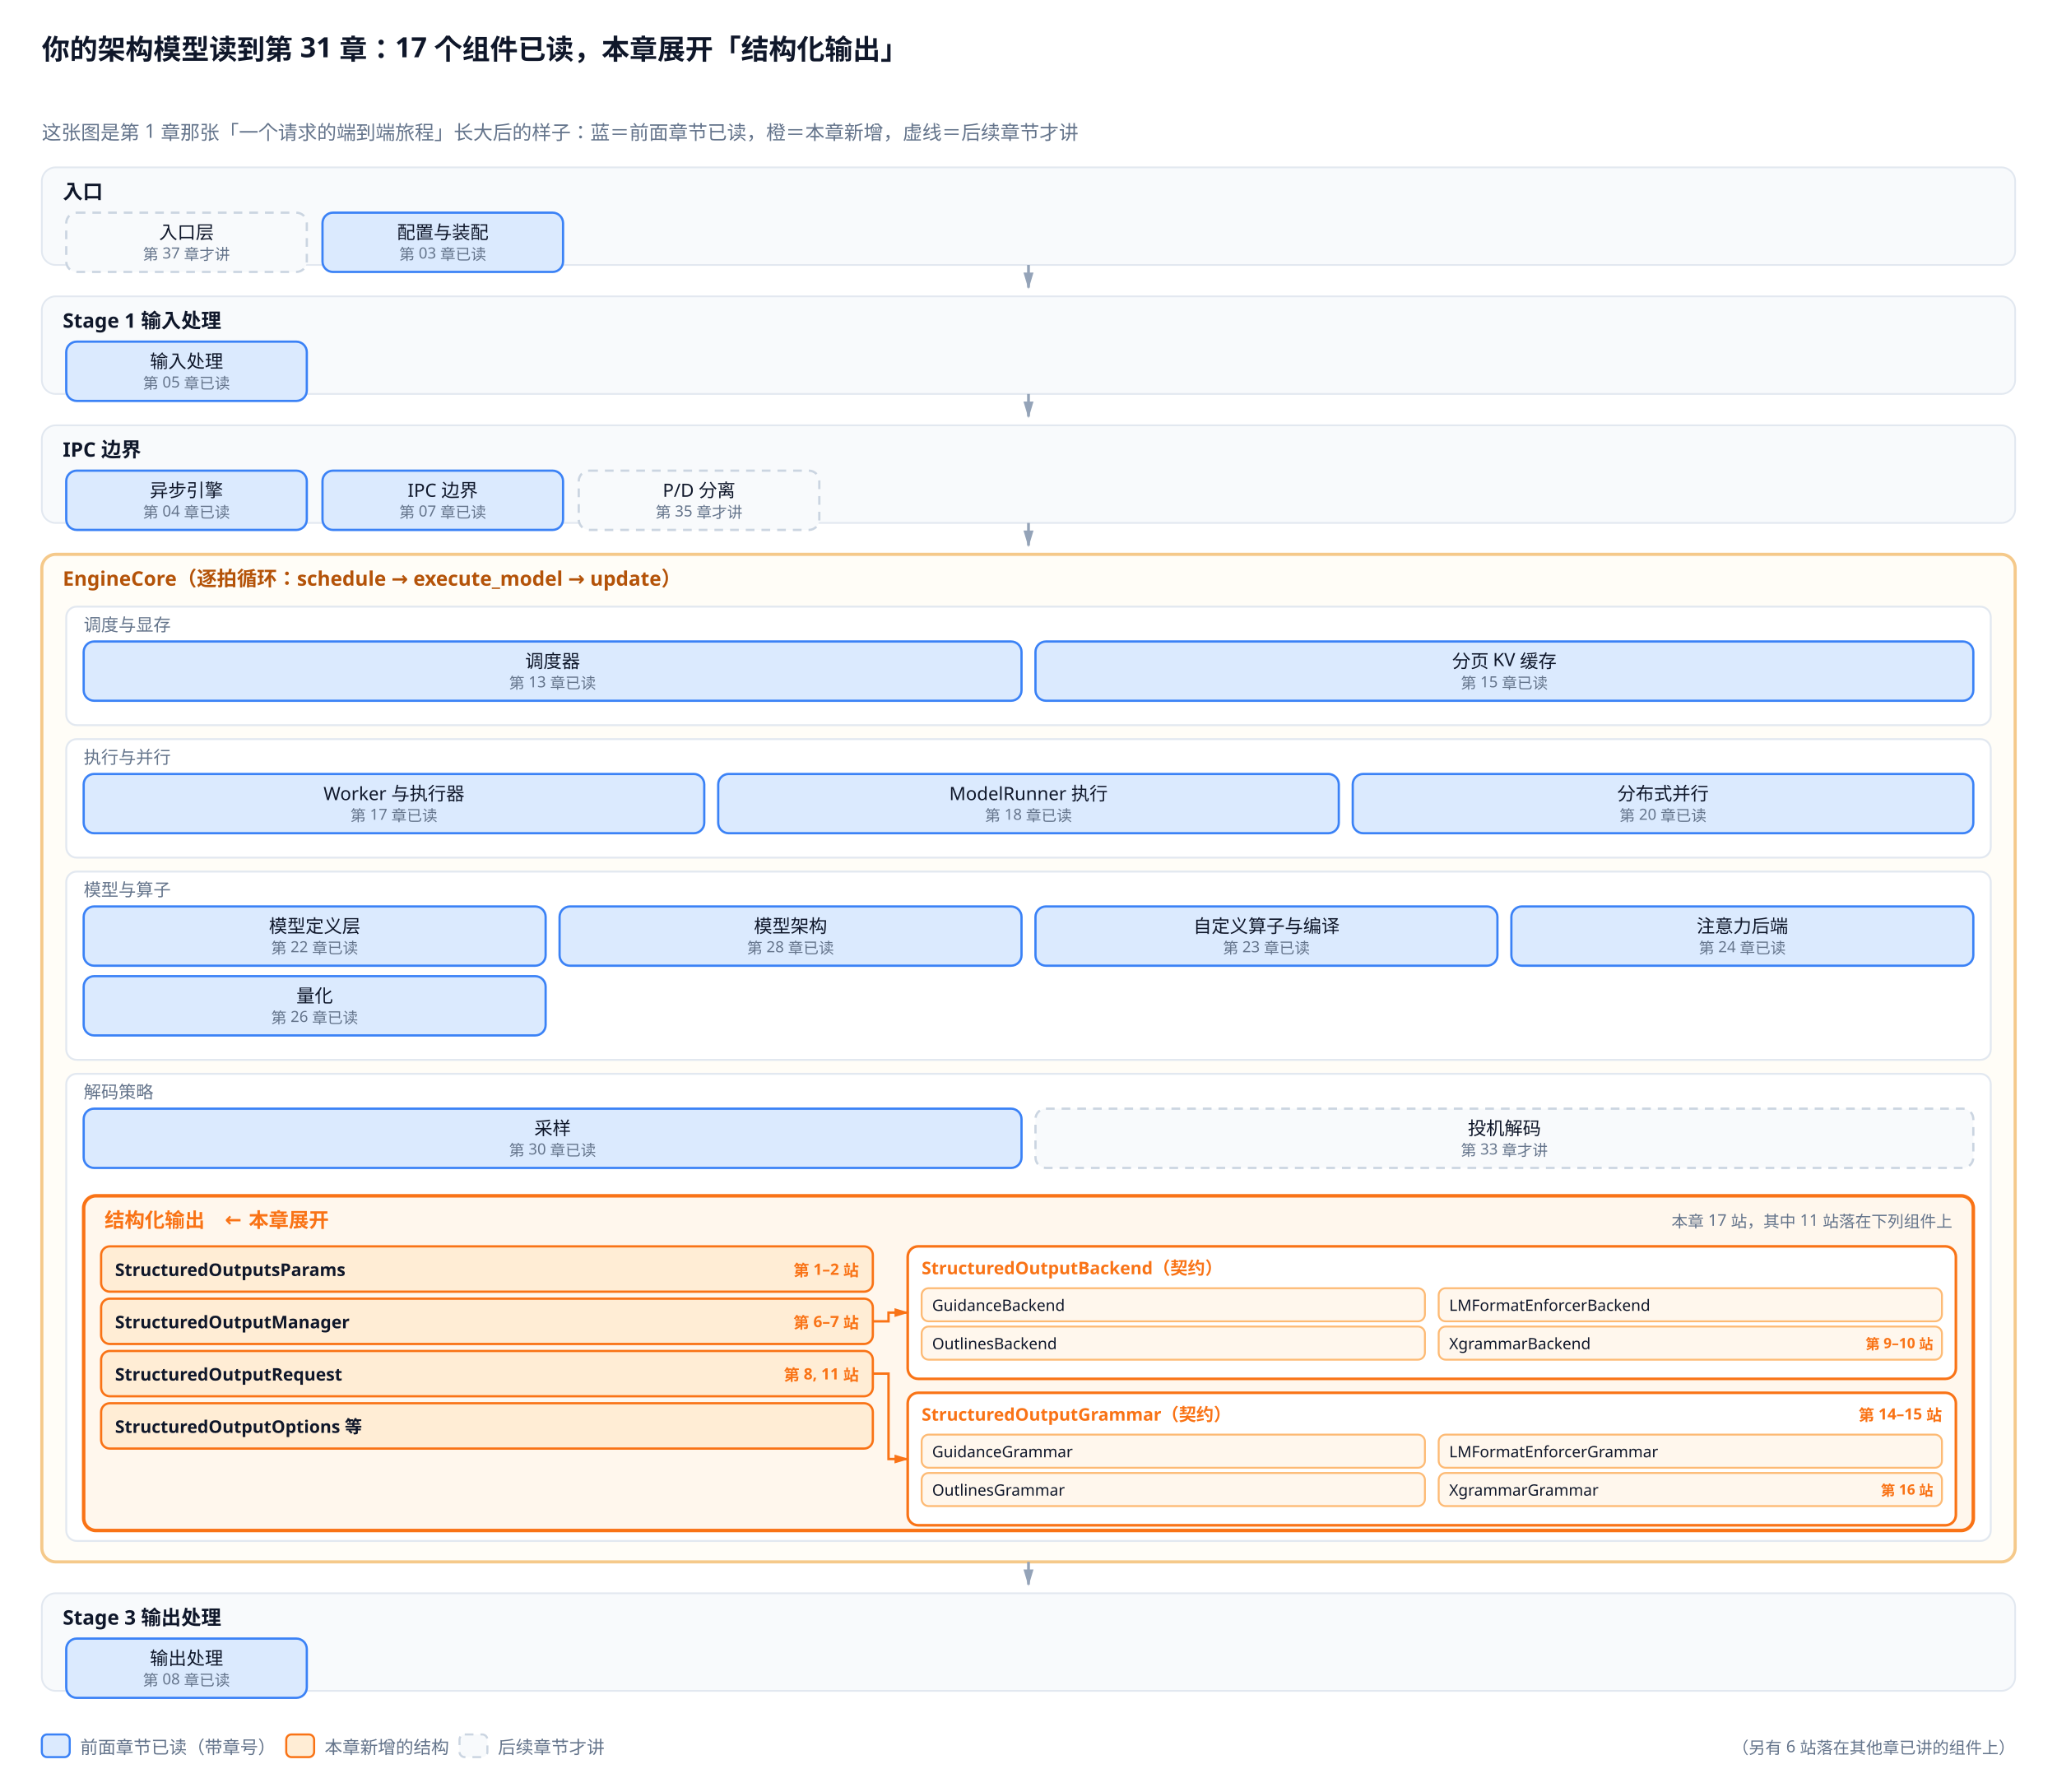
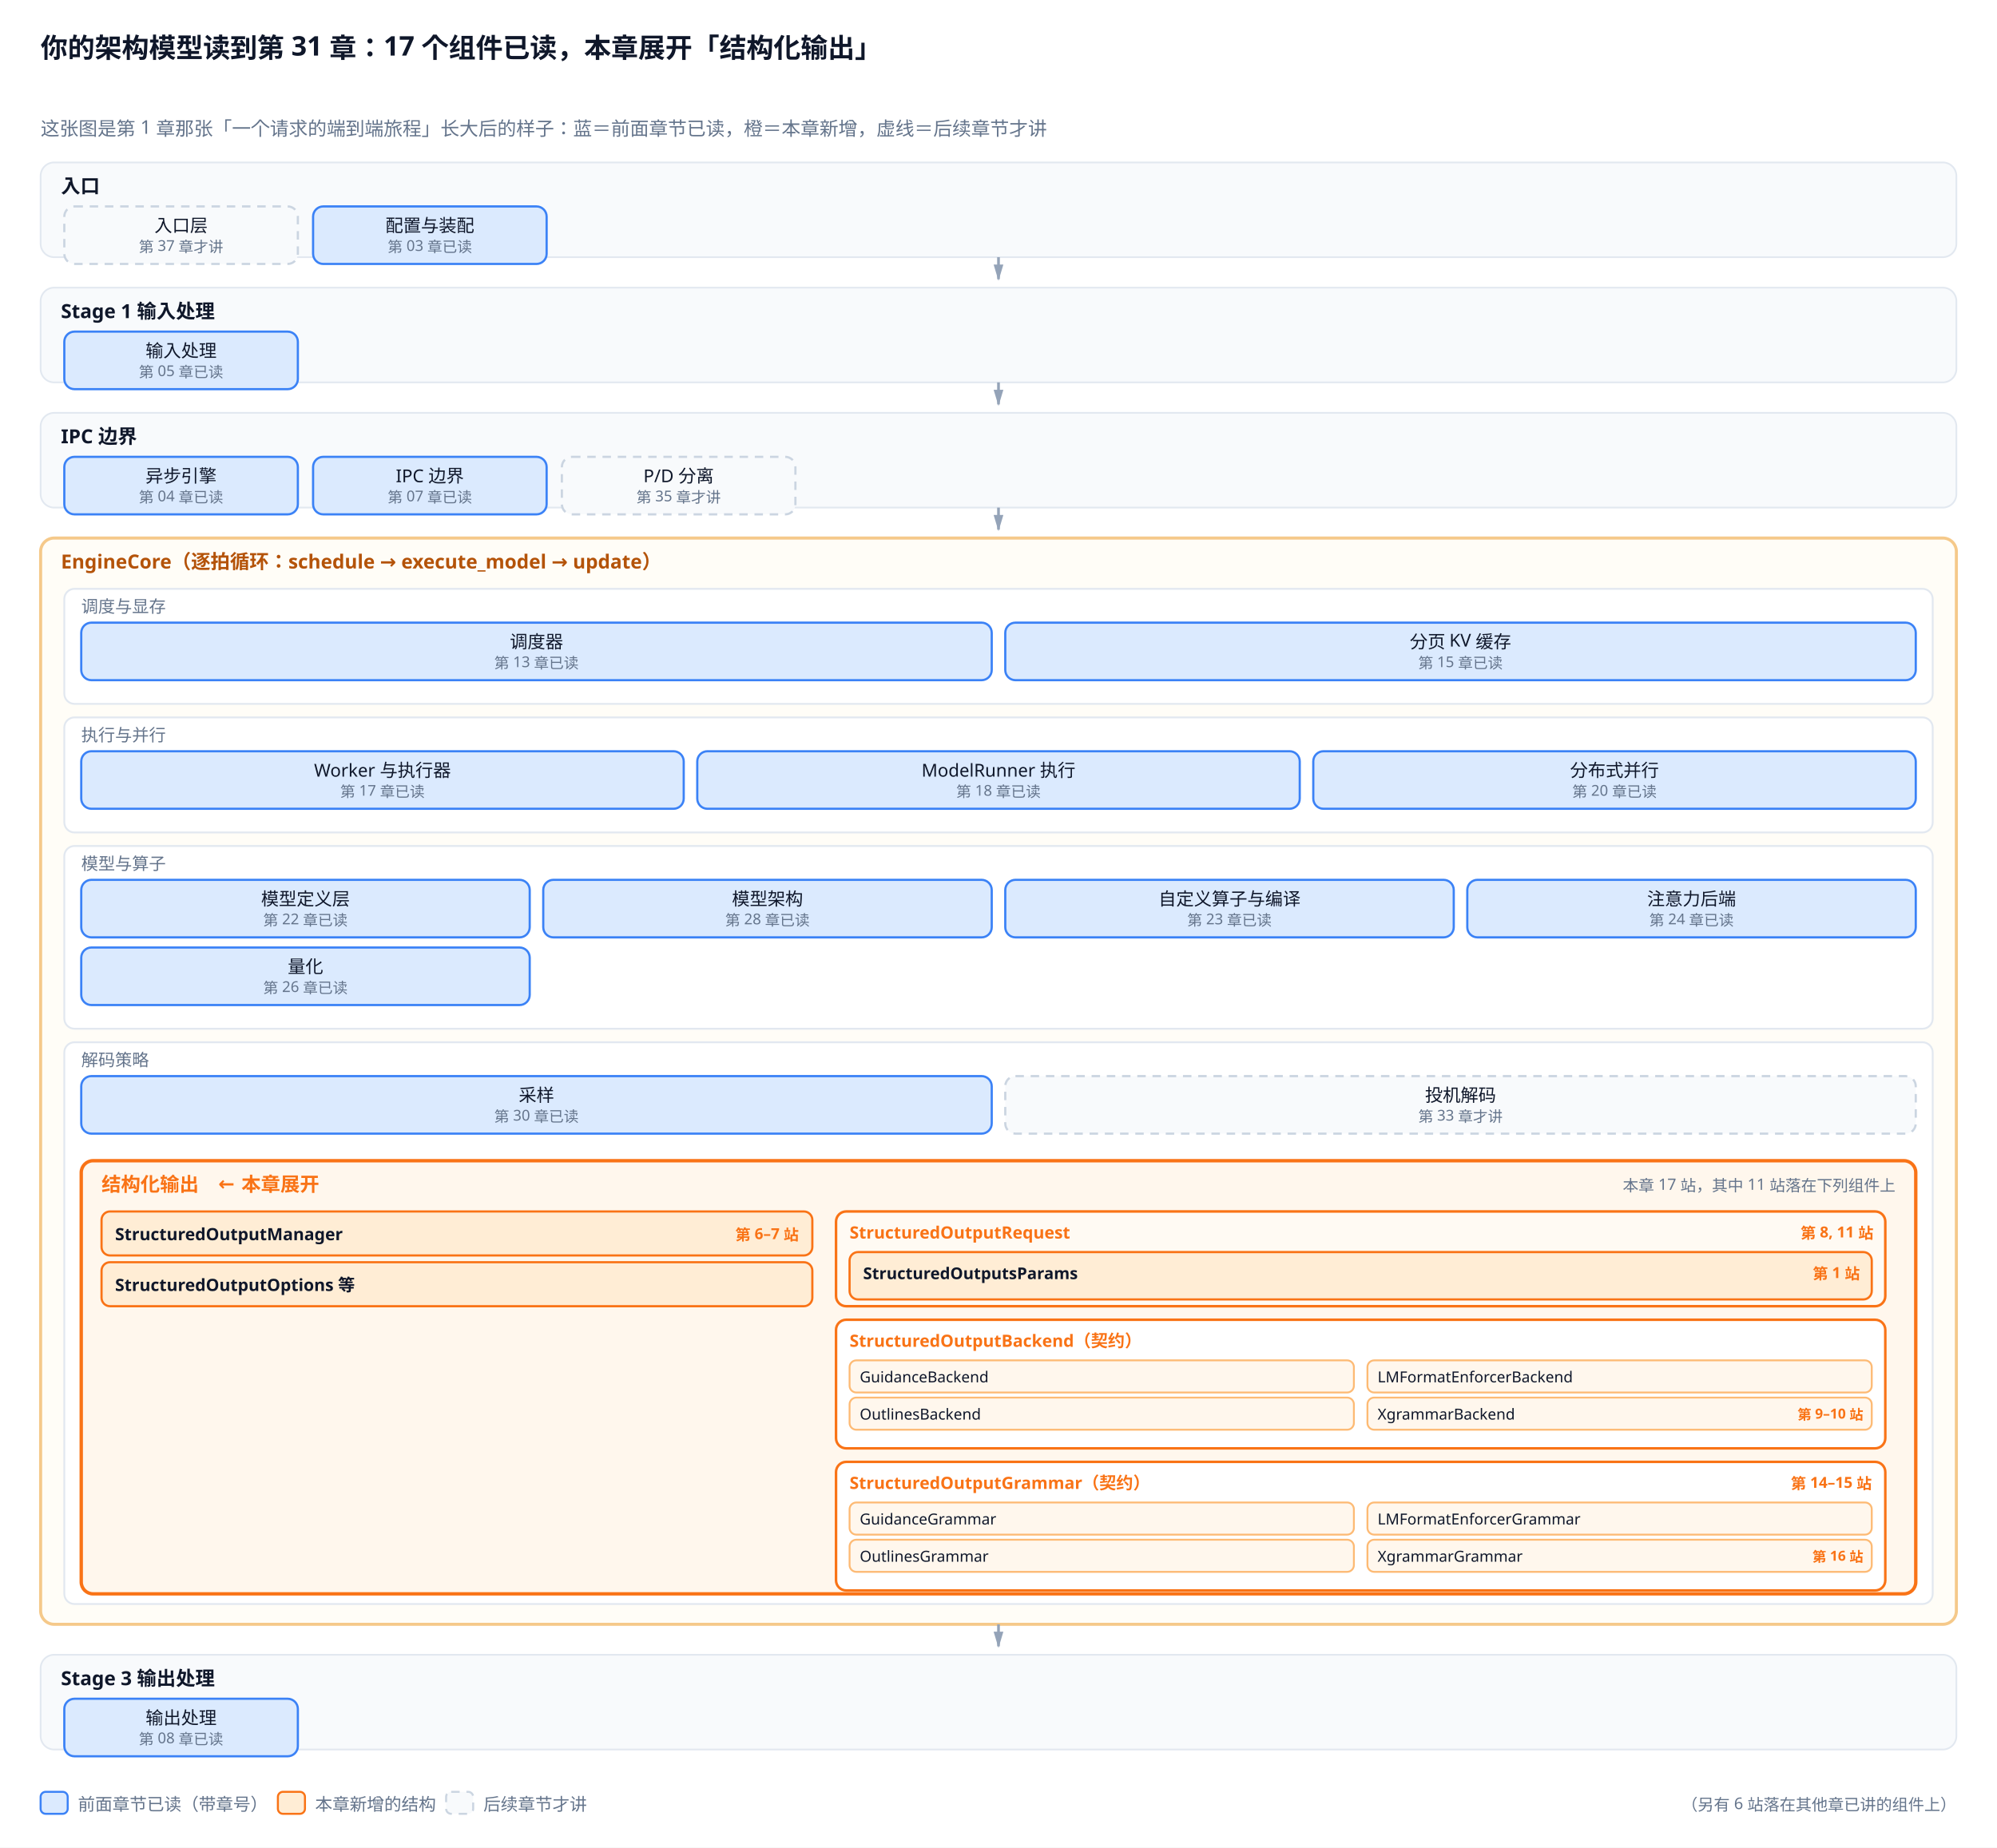
- <svg xmlns="http://www.w3.org/2000/svg" viewBox="0 0 1180 1028">
+ <svg xmlns="http://www.w3.org/2000/svg" viewBox="0 0 1180 1092">
  <defs>
    <marker id="a" viewBox="0 0 10 6" refX="9" refY="3" markerWidth="6" markerHeight="4" orient="auto">
      <path d="M0,0 L10,3 L0,6 Z" fill="#94a3b8" />
    </marker>
    <marker id="a2" viewBox="0 0 10 6" refX="9" refY="3" markerWidth="6" markerHeight="4" orient="auto">
      <path d="M0,0 L10,3 L0,6 Z" fill="#f97316" />
    </marker>
  </defs>
-   <rect width="1180" height="1028" fill="white" />
+   <rect width="1180" height="1092" fill="white" />
  <text x="24" y="34" font-family="sans-serif" font-size="16" fill="#0f172a" font-weight="bold">你的架构模型读到第 31 章：17 个组件已读，本章展开「结构化输出」</text>
  <text x="24.0" y="80.0" font-family="sans-serif" font-size="11.2" fill="#64748b" text-anchor="start">这张图是第 1 章那张「一个请求的端到端旅程」长大后的样子：蓝＝前面章节已读，橙＝本章新增，虚线＝后续章节才讲</text>
  <rect x="24.0" y="96.0" width="1132.0" height="56.0" rx="8" fill="#f8fafc" stroke="#e2e8f0" stroke-width="1.0" />
  <text x="36.0" y="114.0" font-family="sans-serif" font-size="11.5" fill="#0f172a" text-anchor="start" font-weight="bold">入口</text>
  <rect x="38.0" y="122.0" width="138.0" height="34.0" rx="6" fill="#f8fafc" stroke="#cbd5e1" stroke-width="1.3" stroke-dasharray="5,4" />
  <text x="107.0" y="137.0" font-family="sans-serif" font-size="10.5" fill="#0f172a" text-anchor="middle">入口层</text>
  <text x="107.0" y="149.0" font-family="sans-serif" font-size="8.8" fill="#64748b" text-anchor="middle">第 37 章才讲</text>
  <rect x="185.0" y="122.0" width="138.0" height="34.0" rx="6" fill="#dbeafe" stroke="#3b82f6" stroke-width="1.3" />
  <text x="254.0" y="137.0" font-family="sans-serif" font-size="10.5" fill="#0f172a" text-anchor="middle">配置与装配</text>
  <text x="254.0" y="149.0" font-family="sans-serif" font-size="8.8" fill="#64748b" text-anchor="middle">第 03 章已读</text>
  <path d="M590.0,152.0 L590.0,165.0" stroke="#94a3b8" stroke-width="1.6" marker-end="url(#a)" />
  <rect x="24.0" y="170.0" width="1132.0" height="56.0" rx="8" fill="#f8fafc" stroke="#e2e8f0" stroke-width="1.0" />
  <text x="36.0" y="188.0" font-family="sans-serif" font-size="11.5" fill="#0f172a" text-anchor="start" font-weight="bold">Stage 1 输入处理</text>
  <rect x="38.0" y="196.0" width="138.0" height="34.0" rx="6" fill="#dbeafe" stroke="#3b82f6" stroke-width="1.3" />
  <text x="107.0" y="211.0" font-family="sans-serif" font-size="10.5" fill="#0f172a" text-anchor="middle">输入处理</text>
  <text x="107.0" y="223.0" font-family="sans-serif" font-size="8.8" fill="#64748b" text-anchor="middle">第 05 章已读</text>
  <path d="M590.0,226.0 L590.0,239.0" stroke="#94a3b8" stroke-width="1.6" marker-end="url(#a)" />
  <rect x="24.0" y="244.0" width="1132.0" height="56.0" rx="8" fill="#f8fafc" stroke="#e2e8f0" stroke-width="1.0" />
  <text x="36.0" y="262.0" font-family="sans-serif" font-size="11.5" fill="#0f172a" text-anchor="start" font-weight="bold">IPC 边界</text>
  <rect x="38.0" y="270.0" width="138.0" height="34.0" rx="6" fill="#dbeafe" stroke="#3b82f6" stroke-width="1.3" />
  <text x="107.0" y="285.0" font-family="sans-serif" font-size="10.5" fill="#0f172a" text-anchor="middle">异步引擎</text>
  <text x="107.0" y="297.0" font-family="sans-serif" font-size="8.8" fill="#64748b" text-anchor="middle">第 04 章已读</text>
  <rect x="185.0" y="270.0" width="138.0" height="34.0" rx="6" fill="#dbeafe" stroke="#3b82f6" stroke-width="1.3" />
  <text x="254.0" y="285.0" font-family="sans-serif" font-size="10.5" fill="#0f172a" text-anchor="middle">IPC 边界</text>
  <text x="254.0" y="297.0" font-family="sans-serif" font-size="8.8" fill="#64748b" text-anchor="middle">第 07 章已读</text>
  <rect x="332.0" y="270.0" width="138.0" height="34.0" rx="6" fill="#f8fafc" stroke="#cbd5e1" stroke-width="1.3" stroke-dasharray="5,4" />
  <text x="401.0" y="285.0" font-family="sans-serif" font-size="10.5" fill="#0f172a" text-anchor="middle">P/D 分离</text>
  <text x="401.0" y="297.0" font-family="sans-serif" font-size="8.8" fill="#64748b" text-anchor="middle">第 35 章才讲</text>
  <path d="M590.0,300.0 L590.0,313.0" stroke="#94a3b8" stroke-width="1.6" marker-end="url(#a)" />
-   <rect x="24.0" y="318.0" width="1132.0" height="578.0" rx="8" fill="#fffdf7" stroke="#f5c98a" stroke-width="1.8" />
+   <rect x="24.0" y="318.0" width="1132.0" height="642.0" rx="8" fill="#fffdf7" stroke="#f5c98a" stroke-width="1.8" />
  <text x="36.0" y="336.0" font-family="sans-serif" font-size="11.5" fill="#b45309" text-anchor="start" font-weight="bold">EngineCore（逐拍循环：schedule → execute_model → update）</text>
  <rect x="38.0" y="348.0" width="1104.0" height="68.0" rx="6" fill="#ffffff" stroke="#e2e8f0" stroke-width="1.1" />
  <text x="48.0" y="362.0" font-family="sans-serif" font-size="10" fill="#64748b" text-anchor="start">调度与显存</text>
  <rect x="48.0" y="368.0" width="538.0" height="34.0" rx="6" fill="#dbeafe" stroke="#3b82f6" stroke-width="1.3" />
  <text x="317.0" y="383.0" font-family="sans-serif" font-size="10.5" fill="#0f172a" text-anchor="middle">调度器</text>
  <text x="317.0" y="395.0" font-family="sans-serif" font-size="8.8" fill="#64748b" text-anchor="middle">第 13 章已读</text>
  <rect x="594.0" y="368.0" width="538.0" height="34.0" rx="6" fill="#dbeafe" stroke="#3b82f6" stroke-width="1.3" />
  <text x="863.0" y="383.0" font-family="sans-serif" font-size="10.5" fill="#0f172a" text-anchor="middle">分页 KV 缓存</text>
  <text x="863.0" y="395.0" font-family="sans-serif" font-size="8.8" fill="#64748b" text-anchor="middle">第 15 章已读</text>
  <rect x="38.0" y="424.0" width="1104.0" height="68.0" rx="6" fill="#ffffff" stroke="#e2e8f0" stroke-width="1.1" />
  <text x="48.0" y="438.0" font-family="sans-serif" font-size="10" fill="#64748b" text-anchor="start">执行与并行</text>
  <rect x="48.0" y="444.0" width="356.0" height="34.0" rx="6" fill="#dbeafe" stroke="#3b82f6" stroke-width="1.3" />
  <text x="226.0" y="459.0" font-family="sans-serif" font-size="10.5" fill="#0f172a" text-anchor="middle">Worker 与执行器</text>
  <text x="226.0" y="471.0" font-family="sans-serif" font-size="8.8" fill="#64748b" text-anchor="middle">第 17 章已读</text>
  <rect x="412.0" y="444.0" width="356.0" height="34.0" rx="6" fill="#dbeafe" stroke="#3b82f6" stroke-width="1.3" />
  <text x="590.0" y="459.0" font-family="sans-serif" font-size="10.5" fill="#0f172a" text-anchor="middle">ModelRunner 执行</text>
  <text x="590.0" y="471.0" font-family="sans-serif" font-size="8.8" fill="#64748b" text-anchor="middle">第 18 章已读</text>
  <rect x="776.0" y="444.0" width="356.0" height="34.0" rx="6" fill="#dbeafe" stroke="#3b82f6" stroke-width="1.3" />
  <text x="954.0" y="459.0" font-family="sans-serif" font-size="10.5" fill="#0f172a" text-anchor="middle">分布式并行</text>
  <text x="954.0" y="471.0" font-family="sans-serif" font-size="8.8" fill="#64748b" text-anchor="middle">第 20 章已读</text>
  <rect x="38.0" y="500.0" width="1104.0" height="108.0" rx="6" fill="#ffffff" stroke="#e2e8f0" stroke-width="1.1" />
  <text x="48.0" y="514.0" font-family="sans-serif" font-size="10" fill="#64748b" text-anchor="start">模型与算子</text>
  <rect x="48.0" y="520.0" width="265.0" height="34.0" rx="6" fill="#dbeafe" stroke="#3b82f6" stroke-width="1.3" />
  <text x="180.5" y="535.0" font-family="sans-serif" font-size="10.5" fill="#0f172a" text-anchor="middle">模型定义层</text>
  <text x="180.5" y="547.0" font-family="sans-serif" font-size="8.8" fill="#64748b" text-anchor="middle">第 22 章已读</text>
  <rect x="321.0" y="520.0" width="265.0" height="34.0" rx="6" fill="#dbeafe" stroke="#3b82f6" stroke-width="1.3" />
  <text x="453.5" y="535.0" font-family="sans-serif" font-size="10.5" fill="#0f172a" text-anchor="middle">模型架构</text>
  <text x="453.5" y="547.0" font-family="sans-serif" font-size="8.8" fill="#64748b" text-anchor="middle">第 28 章已读</text>
  <rect x="594.0" y="520.0" width="265.0" height="34.0" rx="6" fill="#dbeafe" stroke="#3b82f6" stroke-width="1.3" />
  <text x="726.5" y="535.0" font-family="sans-serif" font-size="10.5" fill="#0f172a" text-anchor="middle">自定义算子与编译</text>
  <text x="726.5" y="547.0" font-family="sans-serif" font-size="8.8" fill="#64748b" text-anchor="middle">第 23 章已读</text>
  <rect x="867.0" y="520.0" width="265.0" height="34.0" rx="6" fill="#dbeafe" stroke="#3b82f6" stroke-width="1.3" />
  <text x="999.5" y="535.0" font-family="sans-serif" font-size="10.5" fill="#0f172a" text-anchor="middle">注意力后端</text>
  <text x="999.5" y="547.0" font-family="sans-serif" font-size="8.8" fill="#64748b" text-anchor="middle">第 24 章已读</text>
  <rect x="48.0" y="560.0" width="265.0" height="34.0" rx="6" fill="#dbeafe" stroke="#3b82f6" stroke-width="1.3" />
  <text x="180.5" y="575.0" font-family="sans-serif" font-size="10.5" fill="#0f172a" text-anchor="middle">量化</text>
  <text x="180.5" y="587.0" font-family="sans-serif" font-size="8.8" fill="#64748b" text-anchor="middle">第 26 章已读</text>
-   <rect x="38.0" y="616.0" width="1104.0" height="268.0" rx="6" fill="#ffffff" stroke="#e2e8f0" stroke-width="1.1" />
+   <rect x="38.0" y="616.0" width="1104.0" height="332.0" rx="6" fill="#ffffff" stroke="#e2e8f0" stroke-width="1.1" />
  <text x="48.0" y="630.0" font-family="sans-serif" font-size="10" fill="#64748b" text-anchor="start">解码策略</text>
  <rect x="48.0" y="636.0" width="538.0" height="34.0" rx="6" fill="#dbeafe" stroke="#3b82f6" stroke-width="1.3" />
  <text x="317.0" y="651.0" font-family="sans-serif" font-size="10.5" fill="#0f172a" text-anchor="middle">采样</text>
  <text x="317.0" y="663.0" font-family="sans-serif" font-size="8.8" fill="#64748b" text-anchor="middle">第 30 章已读</text>
  <rect x="594.0" y="636.0" width="538.0" height="34.0" rx="6" fill="#f8fafc" stroke="#cbd5e1" stroke-width="1.3" stroke-dasharray="5,4" />
  <text x="863.0" y="651.0" font-family="sans-serif" font-size="10.5" fill="#0f172a" text-anchor="middle">投机解码</text>
  <text x="863.0" y="663.0" font-family="sans-serif" font-size="8.8" fill="#64748b" text-anchor="middle">第 33 章才讲</text>
-   <rect x="48.0" y="686.0" width="1084.0" height="192.0" rx="7" fill="#fff7ed" stroke="#f97316" stroke-width="2.0" />
+   <rect x="48.0" y="686.0" width="1084.0" height="256.0" rx="7" fill="#fff7ed" stroke="#f97316" stroke-width="2.0" />
  <text x="60.0" y="704.0" font-family="sans-serif" font-size="11.5" fill="#f97316" text-anchor="start" font-weight="bold">结构化输出　← 本章展开</text>
  <text x="1120.0" y="704.0" font-family="sans-serif" font-size="9.3" fill="#64748b" text-anchor="end">本章 17 站，其中 11 站落在下列组件上</text>
-   <rect x="58.0" y="715.0" width="442.7" height="26.0" rx="5" fill="#ffedd5" stroke="#f97316" stroke-width="1.3" />
-   <text x="66.0" y="732.0" font-family="sans-serif" font-size="10" fill="#0f172a" text-anchor="start" font-weight="bold">StructuredOutputsParams</text>
-   <text x="492.7" y="732.0" font-family="sans-serif" font-size="9" fill="#f97316" text-anchor="end" font-weight="bold">第 1–2 站</text>
-   <rect x="58.0" y="745.0" width="442.7" height="26.0" rx="5" fill="#ffedd5" stroke="#f97316" stroke-width="1.3" />
-   <text x="66.0" y="762.0" font-family="sans-serif" font-size="10" fill="#0f172a" text-anchor="start" font-weight="bold">StructuredOutputManager</text>
-   <text x="492.7" y="762.0" font-family="sans-serif" font-size="9" fill="#f97316" text-anchor="end" font-weight="bold">第 6–7 站</text>
-   <rect x="58.0" y="775.0" width="442.7" height="26.0" rx="5" fill="#ffedd5" stroke="#f97316" stroke-width="1.3" />
-   <text x="66.0" y="792.0" font-family="sans-serif" font-size="10" fill="#0f172a" text-anchor="start" font-weight="bold">StructuredOutputRequest</text>
-   <text x="492.7" y="792.0" font-family="sans-serif" font-size="9" fill="#f97316" text-anchor="end" font-weight="bold">第 8, 11 站</text>
-   <rect x="58.0" y="805.0" width="442.7" height="26.0" rx="5" fill="#ffedd5" stroke="#f97316" stroke-width="1.3" />
-   <text x="66.0" y="822.0" font-family="sans-serif" font-size="10" fill="#0f172a" text-anchor="start" font-weight="bold">StructuredOutputOptions 等</text>
-   <rect x="520.7" y="715.0" width="601.3" height="76.0" rx="6" fill="#ffffff" stroke="#f97316" stroke-width="1.5" />
-   <text x="528.7" y="731.0" font-family="sans-serif" font-size="10" fill="#f97316" text-anchor="start" font-weight="bold">StructuredOutputBackend（契约）</text>
-   <rect x="528.7" y="739.0" width="288.7" height="19.0" rx="4" fill="#fff7ed" stroke="#fdba74" stroke-width="1.1" />
-   <text x="534.7" y="752.0" font-family="sans-serif" font-size="9" fill="#0f172a" text-anchor="start">GuidanceBackend</text>
-   <rect x="825.3" y="739.0" width="288.7" height="19.0" rx="4" fill="#fff7ed" stroke="#fdba74" stroke-width="1.1" />
-   <text x="831.3" y="752.0" font-family="sans-serif" font-size="9" fill="#0f172a" text-anchor="start">LMFormatEnforcerBackend</text>
-   <rect x="528.7" y="761.0" width="288.7" height="19.0" rx="4" fill="#fff7ed" stroke="#fdba74" stroke-width="1.1" />
-   <text x="534.7" y="774.0" font-family="sans-serif" font-size="9" fill="#0f172a" text-anchor="start">OutlinesBackend</text>
-   <rect x="825.3" y="761.0" width="288.7" height="19.0" rx="4" fill="#fff7ed" stroke="#fdba74" stroke-width="1.1" />
-   <text x="831.3" y="774.0" font-family="sans-serif" font-size="9" fill="#0f172a" text-anchor="start">XgrammarBackend</text>
-   <text x="1109.0" y="774.0" font-family="sans-serif" font-size="8.2" fill="#f97316" text-anchor="end" font-weight="bold">第 9–10 站</text>
-   <rect x="520.7" y="799.0" width="601.3" height="76.0" rx="6" fill="#ffffff" stroke="#f97316" stroke-width="1.5" />
-   <text x="528.7" y="815.0" font-family="sans-serif" font-size="10" fill="#f97316" text-anchor="start" font-weight="bold">StructuredOutputGrammar（契约）</text>
-   <text x="1114.0" y="815.0" font-family="sans-serif" font-size="9" fill="#f97316" text-anchor="end" font-weight="bold">第 14–15 站</text>
-   <rect x="528.7" y="823.0" width="288.7" height="19.0" rx="4" fill="#fff7ed" stroke="#fdba74" stroke-width="1.1" />
-   <text x="534.7" y="836.0" font-family="sans-serif" font-size="9" fill="#0f172a" text-anchor="start">GuidanceGrammar</text>
-   <rect x="825.3" y="823.0" width="288.7" height="19.0" rx="4" fill="#fff7ed" stroke="#fdba74" stroke-width="1.1" />
-   <text x="831.3" y="836.0" font-family="sans-serif" font-size="9" fill="#0f172a" text-anchor="start">LMFormatEnforcerGrammar</text>
-   <rect x="528.7" y="845.0" width="288.7" height="19.0" rx="4" fill="#fff7ed" stroke="#fdba74" stroke-width="1.1" />
-   <text x="534.7" y="858.0" font-family="sans-serif" font-size="9" fill="#0f172a" text-anchor="start">OutlinesGrammar</text>
-   <rect x="825.3" y="845.0" width="288.7" height="19.0" rx="4" fill="#fff7ed" stroke="#fdba74" stroke-width="1.1" />
-   <text x="831.3" y="858.0" font-family="sans-serif" font-size="9" fill="#0f172a" text-anchor="start">XgrammarGrammar</text>
-   <text x="1109.0" y="858.0" font-family="sans-serif" font-size="8.2" fill="#f97316" text-anchor="end" font-weight="bold">第 16 站</text>
-   <path d="M500.7,758.0 L509.7,758.0 L509.7,753.0 L520.7,753.0" fill="none" stroke="#f97316" stroke-width="1.4" marker-end="url(#a2)" />
-   <path d="M500.7,788.0 L509.7,788.0 L509.7,837.0 L520.7,837.0" fill="none" stroke="#f97316" stroke-width="1.4" marker-end="url(#a2)" />
-   <path d="M590.0,896.0 L590.0,909.0" stroke="#94a3b8" stroke-width="1.6" marker-end="url(#a)" />
-   <rect x="24.0" y="914.0" width="1132.0" height="56.0" rx="8" fill="#f8fafc" stroke="#e2e8f0" stroke-width="1.0" />
-   <text x="36.0" y="932.0" font-family="sans-serif" font-size="11.5" fill="#0f172a" text-anchor="start" font-weight="bold">Stage 3 输出处理</text>
-   <rect x="38.0" y="940.0" width="138.0" height="34.0" rx="6" fill="#dbeafe" stroke="#3b82f6" stroke-width="1.3" />
-   <text x="107.0" y="955.0" font-family="sans-serif" font-size="10.5" fill="#0f172a" text-anchor="middle">输出处理</text>
-   <text x="107.0" y="967.0" font-family="sans-serif" font-size="8.8" fill="#64748b" text-anchor="middle">第 08 章已读</text>
-   <rect x="24.0" y="995.0" width="16.0" height="13.0" rx="3" fill="#dbeafe" stroke="#3b82f6" stroke-width="1.2" />
-   <text x="46.0" y="1006.0" font-family="sans-serif" font-size="10.2" fill="#64748b" text-anchor="start">前面章节已读（带章号）</text>
-   <rect x="164.2" y="995.0" width="16.0" height="13.0" rx="3" fill="#ffedd5" stroke="#f97316" stroke-width="1.2" />
-   <text x="186.2" y="1006.0" font-family="sans-serif" font-size="10.2" fill="#64748b" text-anchor="start">本章新增的结构</text>
-   <rect x="263.6" y="995.0" width="16.0" height="13.0" rx="3" fill="#f8fafc" stroke="#cbd5e1" stroke-width="1.2" stroke-dasharray="5,4" />
-   <text x="285.6" y="1006.0" font-family="sans-serif" font-size="10.2" fill="#64748b" text-anchor="start">后续章节才讲</text>
-   <text x="1156.0" y="1006.0" font-family="sans-serif" font-size="9.5" fill="#64748b" text-anchor="end">（另有 6 站落在其他章已讲的组件上）</text>
+   <rect x="60.0" y="716.0" width="420.0" height="26.0" rx="5" fill="#ffedd5" stroke="#f97316" stroke-width="1.3" />
+   <text x="68.0" y="733.0" font-family="sans-serif" font-size="10" fill="#0f172a" text-anchor="start" font-weight="bold">StructuredOutputManager</text>
+   <text x="472.0" y="733.0" font-family="sans-serif" font-size="9" fill="#f97316" text-anchor="end" font-weight="bold">第 6–7 站</text>
+   <rect x="60.0" y="746.0" width="420.0" height="26.0" rx="5" fill="#ffedd5" stroke="#f97316" stroke-width="1.3" />
+   <text x="68.0" y="763.0" font-family="sans-serif" font-size="10" fill="#0f172a" text-anchor="start" font-weight="bold">StructuredOutputOptions 等</text>
+   <rect x="494.0" y="716.0" width="620.0" height="56.0" rx="6" fill="#fffaf3" stroke="#f97316" stroke-width="1.5" />
+   <text x="502.0" y="732.0" font-family="sans-serif" font-size="10" fill="#f97316" text-anchor="start" font-weight="bold">StructuredOutputRequest</text>
+   <text x="1107.0" y="732.0" font-family="sans-serif" font-size="9" fill="#f97316" text-anchor="end" font-weight="bold">第 8, 11 站</text>
+   <rect x="502.0" y="740.0" width="604.0" height="28.0" rx="5" fill="#ffedd5" stroke="#f97316" stroke-width="1.3" />
+   <text x="510.0" y="756.0" font-family="sans-serif" font-size="9.6" fill="#0f172a" text-anchor="start" font-weight="bold">StructuredOutputsParams</text>
+   <text x="1099.0" y="756.0" font-family="sans-serif" font-size="9" fill="#f97316" text-anchor="end" font-weight="bold">第 1 站</text>
+   <rect x="494.0" y="780.0" width="620.0" height="76.0" rx="6" fill="#ffffff" stroke="#f97316" stroke-width="1.5" />
+   <text x="502.0" y="796.0" font-family="sans-serif" font-size="10" fill="#f97316" text-anchor="start" font-weight="bold">StructuredOutputBackend（契约）</text>
+   <rect x="502.0" y="804.0" width="298.0" height="19.0" rx="4" fill="#fff7ed" stroke="#fdba74" stroke-width="1.1" />
+   <text x="508.0" y="817.0" font-family="sans-serif" font-size="9" fill="#0f172a" text-anchor="start">GuidanceBackend</text>
+   <rect x="808.0" y="804.0" width="298.0" height="19.0" rx="4" fill="#fff7ed" stroke="#fdba74" stroke-width="1.1" />
+   <text x="814.0" y="817.0" font-family="sans-serif" font-size="9" fill="#0f172a" text-anchor="start">LMFormatEnforcerBackend</text>
+   <rect x="502.0" y="826.0" width="298.0" height="19.0" rx="4" fill="#fff7ed" stroke="#fdba74" stroke-width="1.1" />
+   <text x="508.0" y="839.0" font-family="sans-serif" font-size="9" fill="#0f172a" text-anchor="start">OutlinesBackend</text>
+   <rect x="808.0" y="826.0" width="298.0" height="19.0" rx="4" fill="#fff7ed" stroke="#fdba74" stroke-width="1.1" />
+   <text x="814.0" y="839.0" font-family="sans-serif" font-size="9" fill="#0f172a" text-anchor="start">XgrammarBackend</text>
+   <text x="1101.0" y="839.0" font-family="sans-serif" font-size="8.2" fill="#f97316" text-anchor="end" font-weight="bold">第 9–10 站</text>
+   <rect x="494.0" y="864.0" width="620.0" height="76.0" rx="6" fill="#ffffff" stroke="#f97316" stroke-width="1.5" />
+   <text x="502.0" y="880.0" font-family="sans-serif" font-size="10" fill="#f97316" text-anchor="start" font-weight="bold">StructuredOutputGrammar（契约）</text>
+   <text x="1106.0" y="880.0" font-family="sans-serif" font-size="9" fill="#f97316" text-anchor="end" font-weight="bold">第 14–15 站</text>
+   <rect x="502.0" y="888.0" width="298.0" height="19.0" rx="4" fill="#fff7ed" stroke="#fdba74" stroke-width="1.1" />
+   <text x="508.0" y="901.0" font-family="sans-serif" font-size="9" fill="#0f172a" text-anchor="start">GuidanceGrammar</text>
+   <rect x="808.0" y="888.0" width="298.0" height="19.0" rx="4" fill="#fff7ed" stroke="#fdba74" stroke-width="1.1" />
+   <text x="814.0" y="901.0" font-family="sans-serif" font-size="9" fill="#0f172a" text-anchor="start">LMFormatEnforcerGrammar</text>
+   <rect x="502.0" y="910.0" width="298.0" height="19.0" rx="4" fill="#fff7ed" stroke="#fdba74" stroke-width="1.1" />
+   <text x="508.0" y="923.0" font-family="sans-serif" font-size="9" fill="#0f172a" text-anchor="start">OutlinesGrammar</text>
+   <rect x="808.0" y="910.0" width="298.0" height="19.0" rx="4" fill="#fff7ed" stroke="#fdba74" stroke-width="1.1" />
+   <text x="814.0" y="923.0" font-family="sans-serif" font-size="9" fill="#0f172a" text-anchor="start">XgrammarGrammar</text>
+   <text x="1101.0" y="923.0" font-family="sans-serif" font-size="8.2" fill="#f97316" text-anchor="end" font-weight="bold">第 16 站</text>
+   <path d="M590.0,960.0 L590.0,973.0" stroke="#94a3b8" stroke-width="1.6" marker-end="url(#a)" />
+   <rect x="24.0" y="978.0" width="1132.0" height="56.0" rx="8" fill="#f8fafc" stroke="#e2e8f0" stroke-width="1.0" />
+   <text x="36.0" y="996.0" font-family="sans-serif" font-size="11.5" fill="#0f172a" text-anchor="start" font-weight="bold">Stage 3 输出处理</text>
+   <rect x="38.0" y="1004.0" width="138.0" height="34.0" rx="6" fill="#dbeafe" stroke="#3b82f6" stroke-width="1.3" />
+   <text x="107.0" y="1019.0" font-family="sans-serif" font-size="10.5" fill="#0f172a" text-anchor="middle">输出处理</text>
+   <text x="107.0" y="1031.0" font-family="sans-serif" font-size="8.8" fill="#64748b" text-anchor="middle">第 08 章已读</text>
+   <rect x="24.0" y="1059.0" width="16.0" height="13.0" rx="3" fill="#dbeafe" stroke="#3b82f6" stroke-width="1.2" />
+   <text x="46.0" y="1070.0" font-family="sans-serif" font-size="10.2" fill="#64748b" text-anchor="start">前面章节已读（带章号）</text>
+   <rect x="164.2" y="1059.0" width="16.0" height="13.0" rx="3" fill="#ffedd5" stroke="#f97316" stroke-width="1.2" />
+   <text x="186.2" y="1070.0" font-family="sans-serif" font-size="10.2" fill="#64748b" text-anchor="start">本章新增的结构</text>
+   <rect x="263.6" y="1059.0" width="16.0" height="13.0" rx="3" fill="#f8fafc" stroke="#cbd5e1" stroke-width="1.2" stroke-dasharray="5,4" />
+   <text x="285.6" y="1070.0" font-family="sans-serif" font-size="10.2" fill="#64748b" text-anchor="start">后续章节才讲</text>
+   <text x="1156.0" y="1070.0" font-family="sans-serif" font-size="9.5" fill="#64748b" text-anchor="end">（另有 6 站落在其他章已讲的组件上）</text>
</svg>
